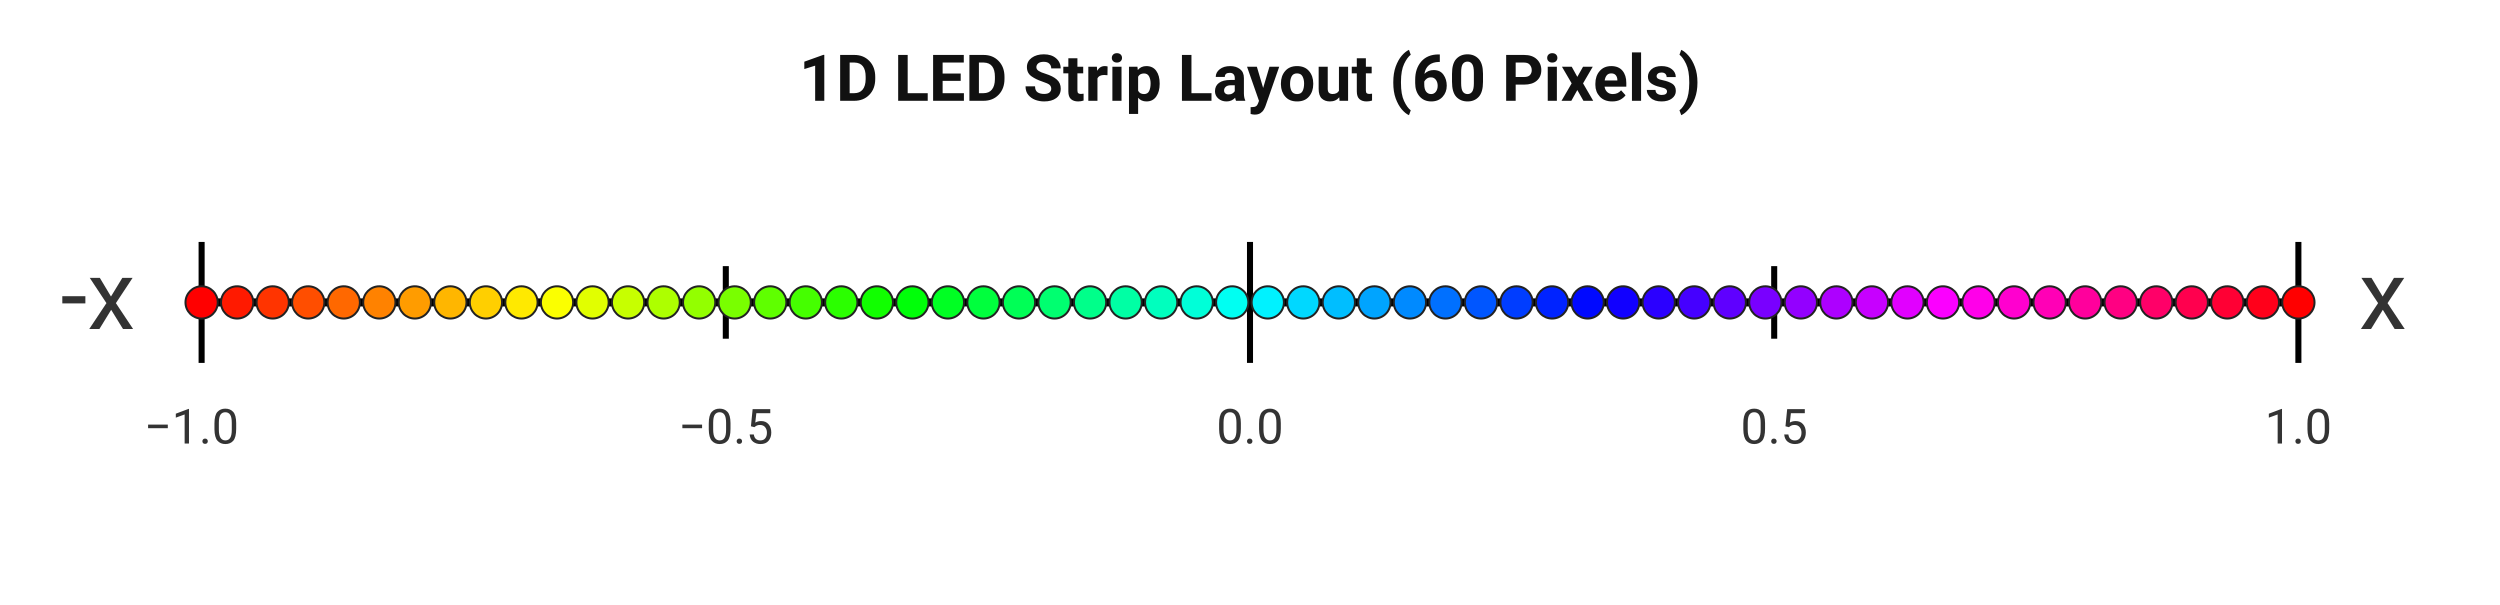
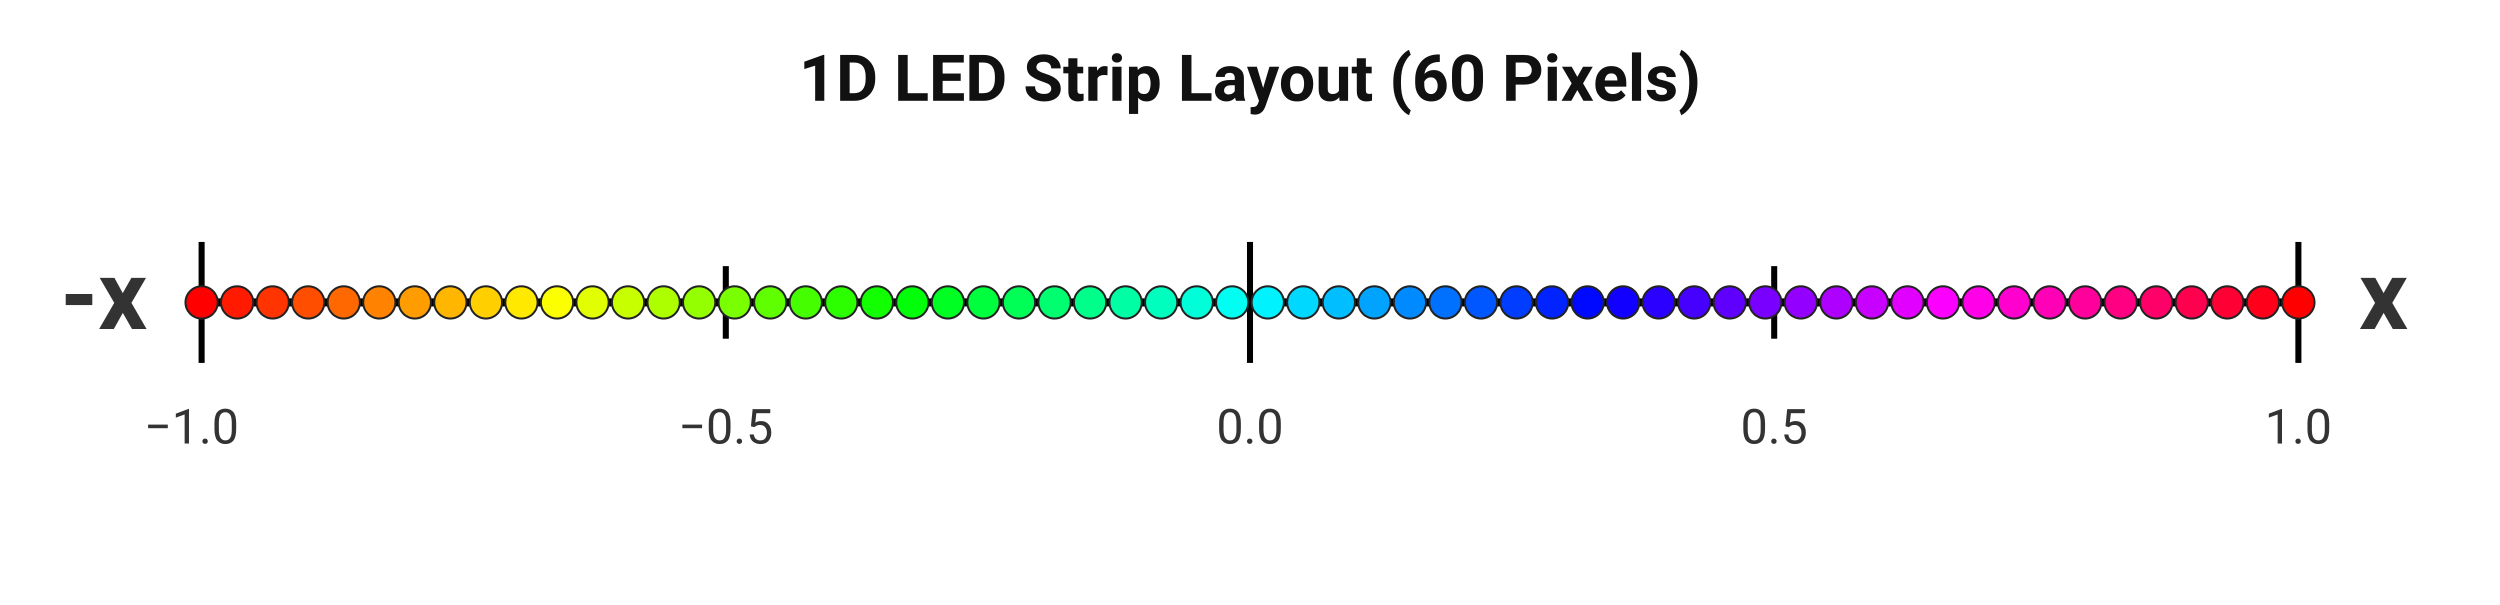
<svg xmlns="http://www.w3.org/2000/svg" width="100%" height="100%" viewBox="0 0 620 150" preserveAspectRatio="xMidYMid meet">
  <style>
    .title-text {
      font-family: -apple-system, system-ui, BlinkMacSystemFont, Roboto, Arial, sans-serif;
      font-size: 16px;
      text-anchor: middle;
      font-weight: bold;
      fill: #111;
    }
    .tick-line {
      stroke: black;
      stroke-width: 1.5; /* Increased stroke-width */
    }
    .tick-text {
      font-family: -apple-system, system-ui, BlinkMacSystemFont, Roboto, Arial, sans-serif;
      font-size: 12px;
      text-anchor: middle;
      fill: #333;
    }
    .axis-line {
      stroke: black;
      stroke-width: 2;
    }
    .axis-text {
      font-family: -apple-system, system-ui, BlinkMacSystemFont, Roboto, Arial, sans-serif;
      font-size: 24px;
      text-anchor: start;
-       font-style: bold;
+       font-weight: bold;
      dominant-baseline: middle;
      fill: #333;
    }
    .pixel {
      stroke: #222;
      stroke-width: 0.5;
    }
  </style>
  <text x="310" y="25" class="title-text">1D LED Strip Layout (60 Pixels)</text>
  <g id="x-axis">
    <line x1="50" y1="75" x2="570" y2="75" class="axis-line" />
    <line x1="50" y1="60" x2="50" y2="90" class="tick-line" />
    <text x="47.5" y="110" class="tick-text">−1.0</text>
    <line x1="180" y1="66" x2="180" y2="84" class="tick-line" />
    <text x="180" y="110" class="tick-text">−0.5</text>
    <line x1="310" y1="60" x2="310" y2="90" class="tick-line" />
    <text x="310" y="110" class="tick-text">0.0</text>
    <line x1="440" y1="66" x2="440" y2="84" class="tick-line" />
    <text x="440" y="110" class="tick-text">0.5</text>
    <line x1="570" y1="60" x2="570" y2="90" class="tick-line" />
    <text x="570" y="110" class="tick-text">1.0</text>
    <text x="15" y="75" class="axis-text">-x</text>
    <text x="585" y="75" class="axis-text">x</text>
  </g>
  <g id="led-pixels">
    <circle cx="50.00" cy="75" r="4" class="pixel" style="fill: hsl(0.00, 100%, 50%);" />
    <circle cx="58.81" cy="75" r="4" class="pixel" style="fill: hsl(6.10, 100%, 50%);" />
    <circle cx="67.63" cy="75" r="4" class="pixel" style="fill: hsl(12.20, 100%, 50%);" />
    <circle cx="76.44" cy="75" r="4" class="pixel" style="fill: hsl(18.31, 100%, 50%);" />
    <circle cx="85.25" cy="75" r="4" class="pixel" style="fill: hsl(24.41, 100%, 50%);" />
    <circle cx="94.07" cy="75" r="4" class="pixel" style="fill: hsl(30.51, 100%, 50%);" />
    <circle cx="102.88" cy="75" r="4" class="pixel" style="fill: hsl(36.61, 100%, 50%);" />
    <circle cx="111.69" cy="75" r="4" class="pixel" style="fill: hsl(42.71, 100%, 50%);" />
    <circle cx="120.51" cy="75" r="4" class="pixel" style="fill: hsl(48.81, 100%, 50%);" />
    <circle cx="129.32" cy="75" r="4" class="pixel" style="fill: hsl(54.92, 100%, 50%);" />
    <circle cx="138.14" cy="75" r="4" class="pixel" style="fill: hsl(61.02, 100%, 50%);" />
    <circle cx="146.95" cy="75" r="4" class="pixel" style="fill: hsl(67.12, 100%, 50%);" />
    <circle cx="155.76" cy="75" r="4" class="pixel" style="fill: hsl(73.22, 100%, 50%);" />
    <circle cx="164.58" cy="75" r="4" class="pixel" style="fill: hsl(79.32, 100%, 50%);" />
    <circle cx="173.39" cy="75" r="4" class="pixel" style="fill: hsl(85.42, 100%, 50%);" />
    <circle cx="182.20" cy="75" r="4" class="pixel" style="fill: hsl(91.53, 100%, 50%);" />
    <circle cx="191.02" cy="75" r="4" class="pixel" style="fill: hsl(97.63, 100%, 50%);" />
    <circle cx="199.83" cy="75" r="4" class="pixel" style="fill: hsl(103.73, 100%, 50%);" />
    <circle cx="208.64" cy="75" r="4" class="pixel" style="fill: hsl(109.83, 100%, 50%);" />
    <circle cx="217.46" cy="75" r="4" class="pixel" style="fill: hsl(115.93, 100%, 50%);" />
    <circle cx="226.27" cy="75" r="4" class="pixel" style="fill: hsl(122.03, 100%, 50%);" />
    <circle cx="235.08" cy="75" r="4" class="pixel" style="fill: hsl(128.14, 100%, 50%);" />
    <circle cx="243.90" cy="75" r="4" class="pixel" style="fill: hsl(134.24, 100%, 50%);" />
    <circle cx="252.71" cy="75" r="4" class="pixel" style="fill: hsl(140.34, 100%, 50%);" />
    <circle cx="261.53" cy="75" r="4" class="pixel" style="fill: hsl(146.44, 100%, 50%);" />
    <circle cx="270.34" cy="75" r="4" class="pixel" style="fill: hsl(152.54, 100%, 50%);" />
    <circle cx="279.15" cy="75" r="4" class="pixel" style="fill: hsl(158.64, 100%, 50%);" />
    <circle cx="287.97" cy="75" r="4" class="pixel" style="fill: hsl(164.75, 100%, 50%);" />
    <circle cx="296.78" cy="75" r="4" class="pixel" style="fill: hsl(170.85, 100%, 50%);" />
    <circle cx="305.59" cy="75" r="4" class="pixel" style="fill: hsl(176.95, 100%, 50%);" />
    <circle cx="314.41" cy="75" r="4" class="pixel" style="fill: hsl(183.05, 100%, 50%);" />
    <circle cx="323.22" cy="75" r="4" class="pixel" style="fill: hsl(189.15, 100%, 50%);" />
    <circle cx="332.03" cy="75" r="4" class="pixel" style="fill: hsl(195.25, 100%, 50%);" />
    <circle cx="340.85" cy="75" r="4" class="pixel" style="fill: hsl(201.36, 100%, 50%);" />
    <circle cx="349.66" cy="75" r="4" class="pixel" style="fill: hsl(207.46, 100%, 50%);" />
    <circle cx="358.47" cy="75" r="4" class="pixel" style="fill: hsl(213.56, 100%, 50%);" />
    <circle cx="367.29" cy="75" r="4" class="pixel" style="fill: hsl(219.66, 100%, 50%);" />
    <circle cx="376.10" cy="75" r="4" class="pixel" style="fill: hsl(225.76, 100%, 50%);" />
    <circle cx="384.92" cy="75" r="4" class="pixel" style="fill: hsl(231.86, 100%, 50%);" />
    <circle cx="393.73" cy="75" r="4" class="pixel" style="fill: hsl(237.97, 100%, 50%);" />
    <circle cx="402.54" cy="75" r="4" class="pixel" style="fill: hsl(244.07, 100%, 50%);" />
    <circle cx="411.36" cy="75" r="4" class="pixel" style="fill: hsl(250.17, 100%, 50%);" />
    <circle cx="420.17" cy="75" r="4" class="pixel" style="fill: hsl(256.27, 100%, 50%);" />
    <circle cx="428.98" cy="75" r="4" class="pixel" style="fill: hsl(262.37, 100%, 50%);" />
    <circle cx="437.80" cy="75" r="4" class="pixel" style="fill: hsl(268.47, 100%, 50%);" />
    <circle cx="446.61" cy="75" r="4" class="pixel" style="fill: hsl(274.58, 100%, 50%);" />
    <circle cx="455.42" cy="75" r="4" class="pixel" style="fill: hsl(280.68, 100%, 50%);" />
    <circle cx="464.24" cy="75" r="4" class="pixel" style="fill: hsl(286.78, 100%, 50%);" />
    <circle cx="473.05" cy="75" r="4" class="pixel" style="fill: hsl(292.88, 100%, 50%);" />
    <circle cx="481.86" cy="75" r="4" class="pixel" style="fill: hsl(298.98, 100%, 50%);" />
    <circle cx="490.68" cy="75" r="4" class="pixel" style="fill: hsl(305.08, 100%, 50%);" />
    <circle cx="499.49" cy="75" r="4" class="pixel" style="fill: hsl(311.19, 100%, 50%);" />
    <circle cx="508.31" cy="75" r="4" class="pixel" style="fill: hsl(317.29, 100%, 50%);" />
    <circle cx="517.12" cy="75" r="4" class="pixel" style="fill: hsl(323.39, 100%, 50%);" />
    <circle cx="525.93" cy="75" r="4" class="pixel" style="fill: hsl(329.49, 100%, 50%);" />
    <circle cx="534.75" cy="75" r="4" class="pixel" style="fill: hsl(335.59, 100%, 50%);" />
    <circle cx="543.56" cy="75" r="4" class="pixel" style="fill: hsl(341.69, 100%, 50%);" />
    <circle cx="552.37" cy="75" r="4" class="pixel" style="fill: hsl(347.80, 100%, 50%);" />
    <circle cx="561.19" cy="75" r="4" class="pixel" style="fill: hsl(353.90, 100%, 50%);" />
    <circle cx="570.00" cy="75" r="4" class="pixel" style="fill: hsl(360.00, 100%, 50%);" />
  </g>
</svg>
